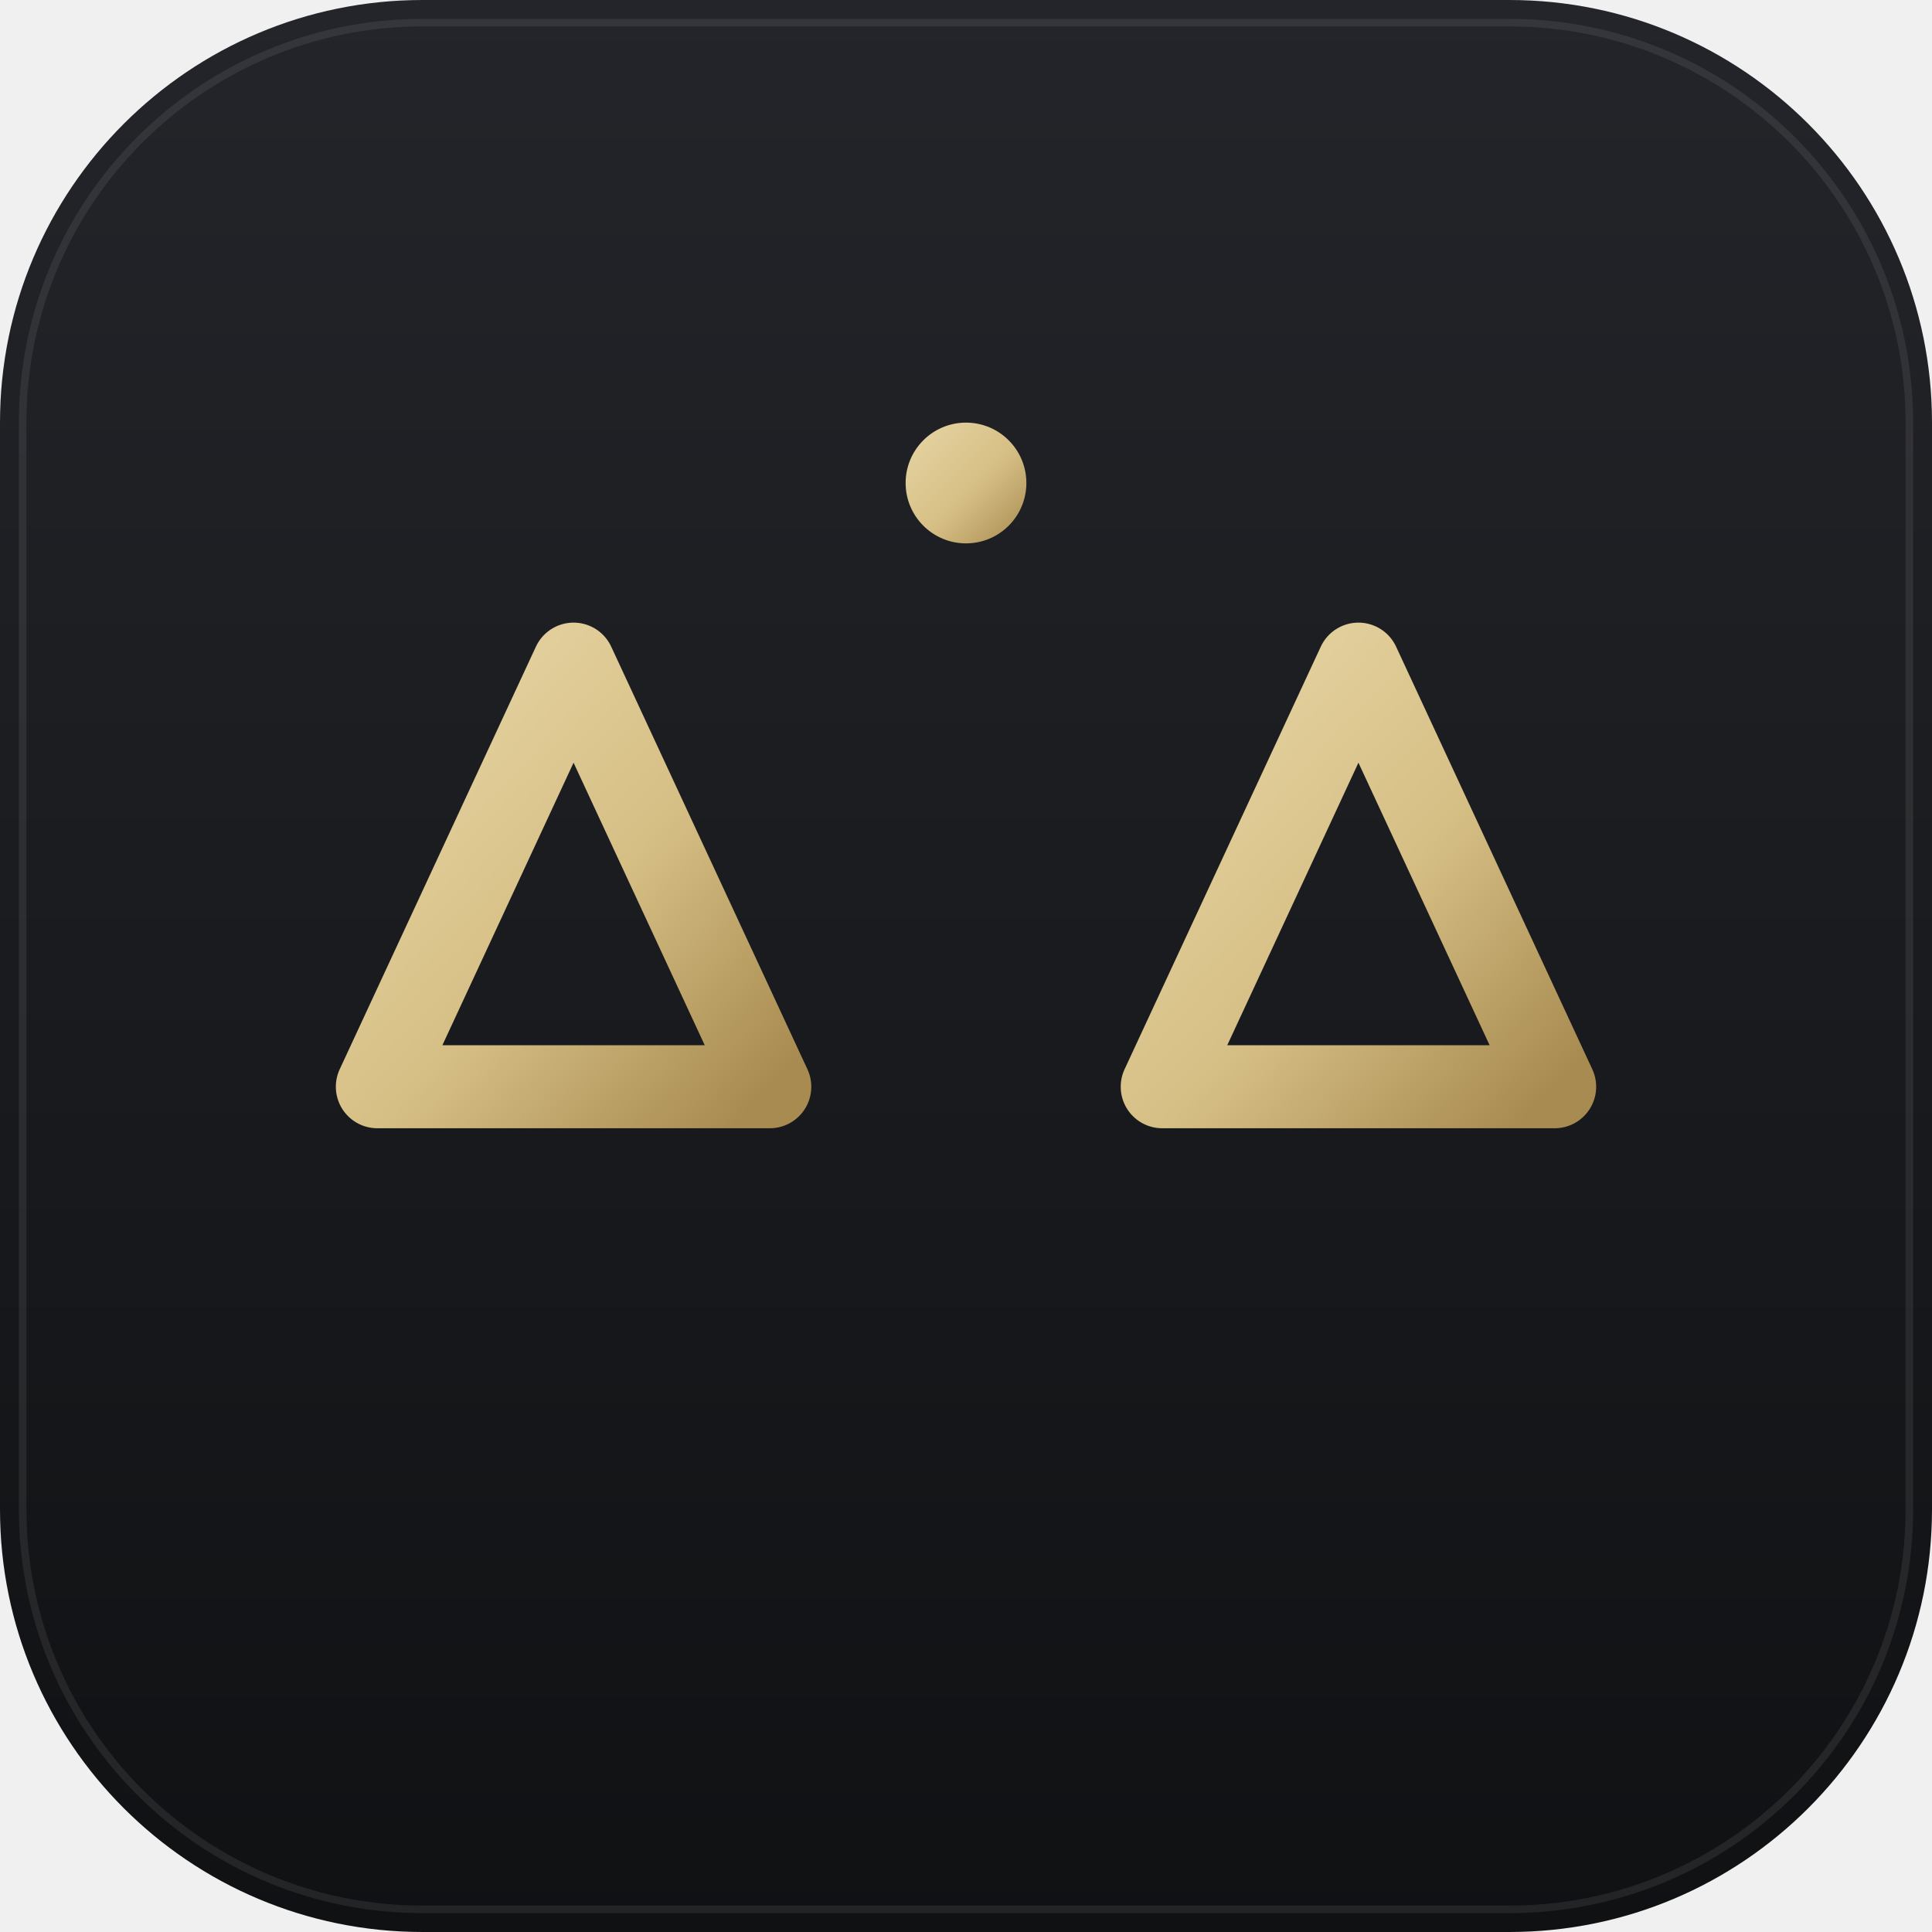
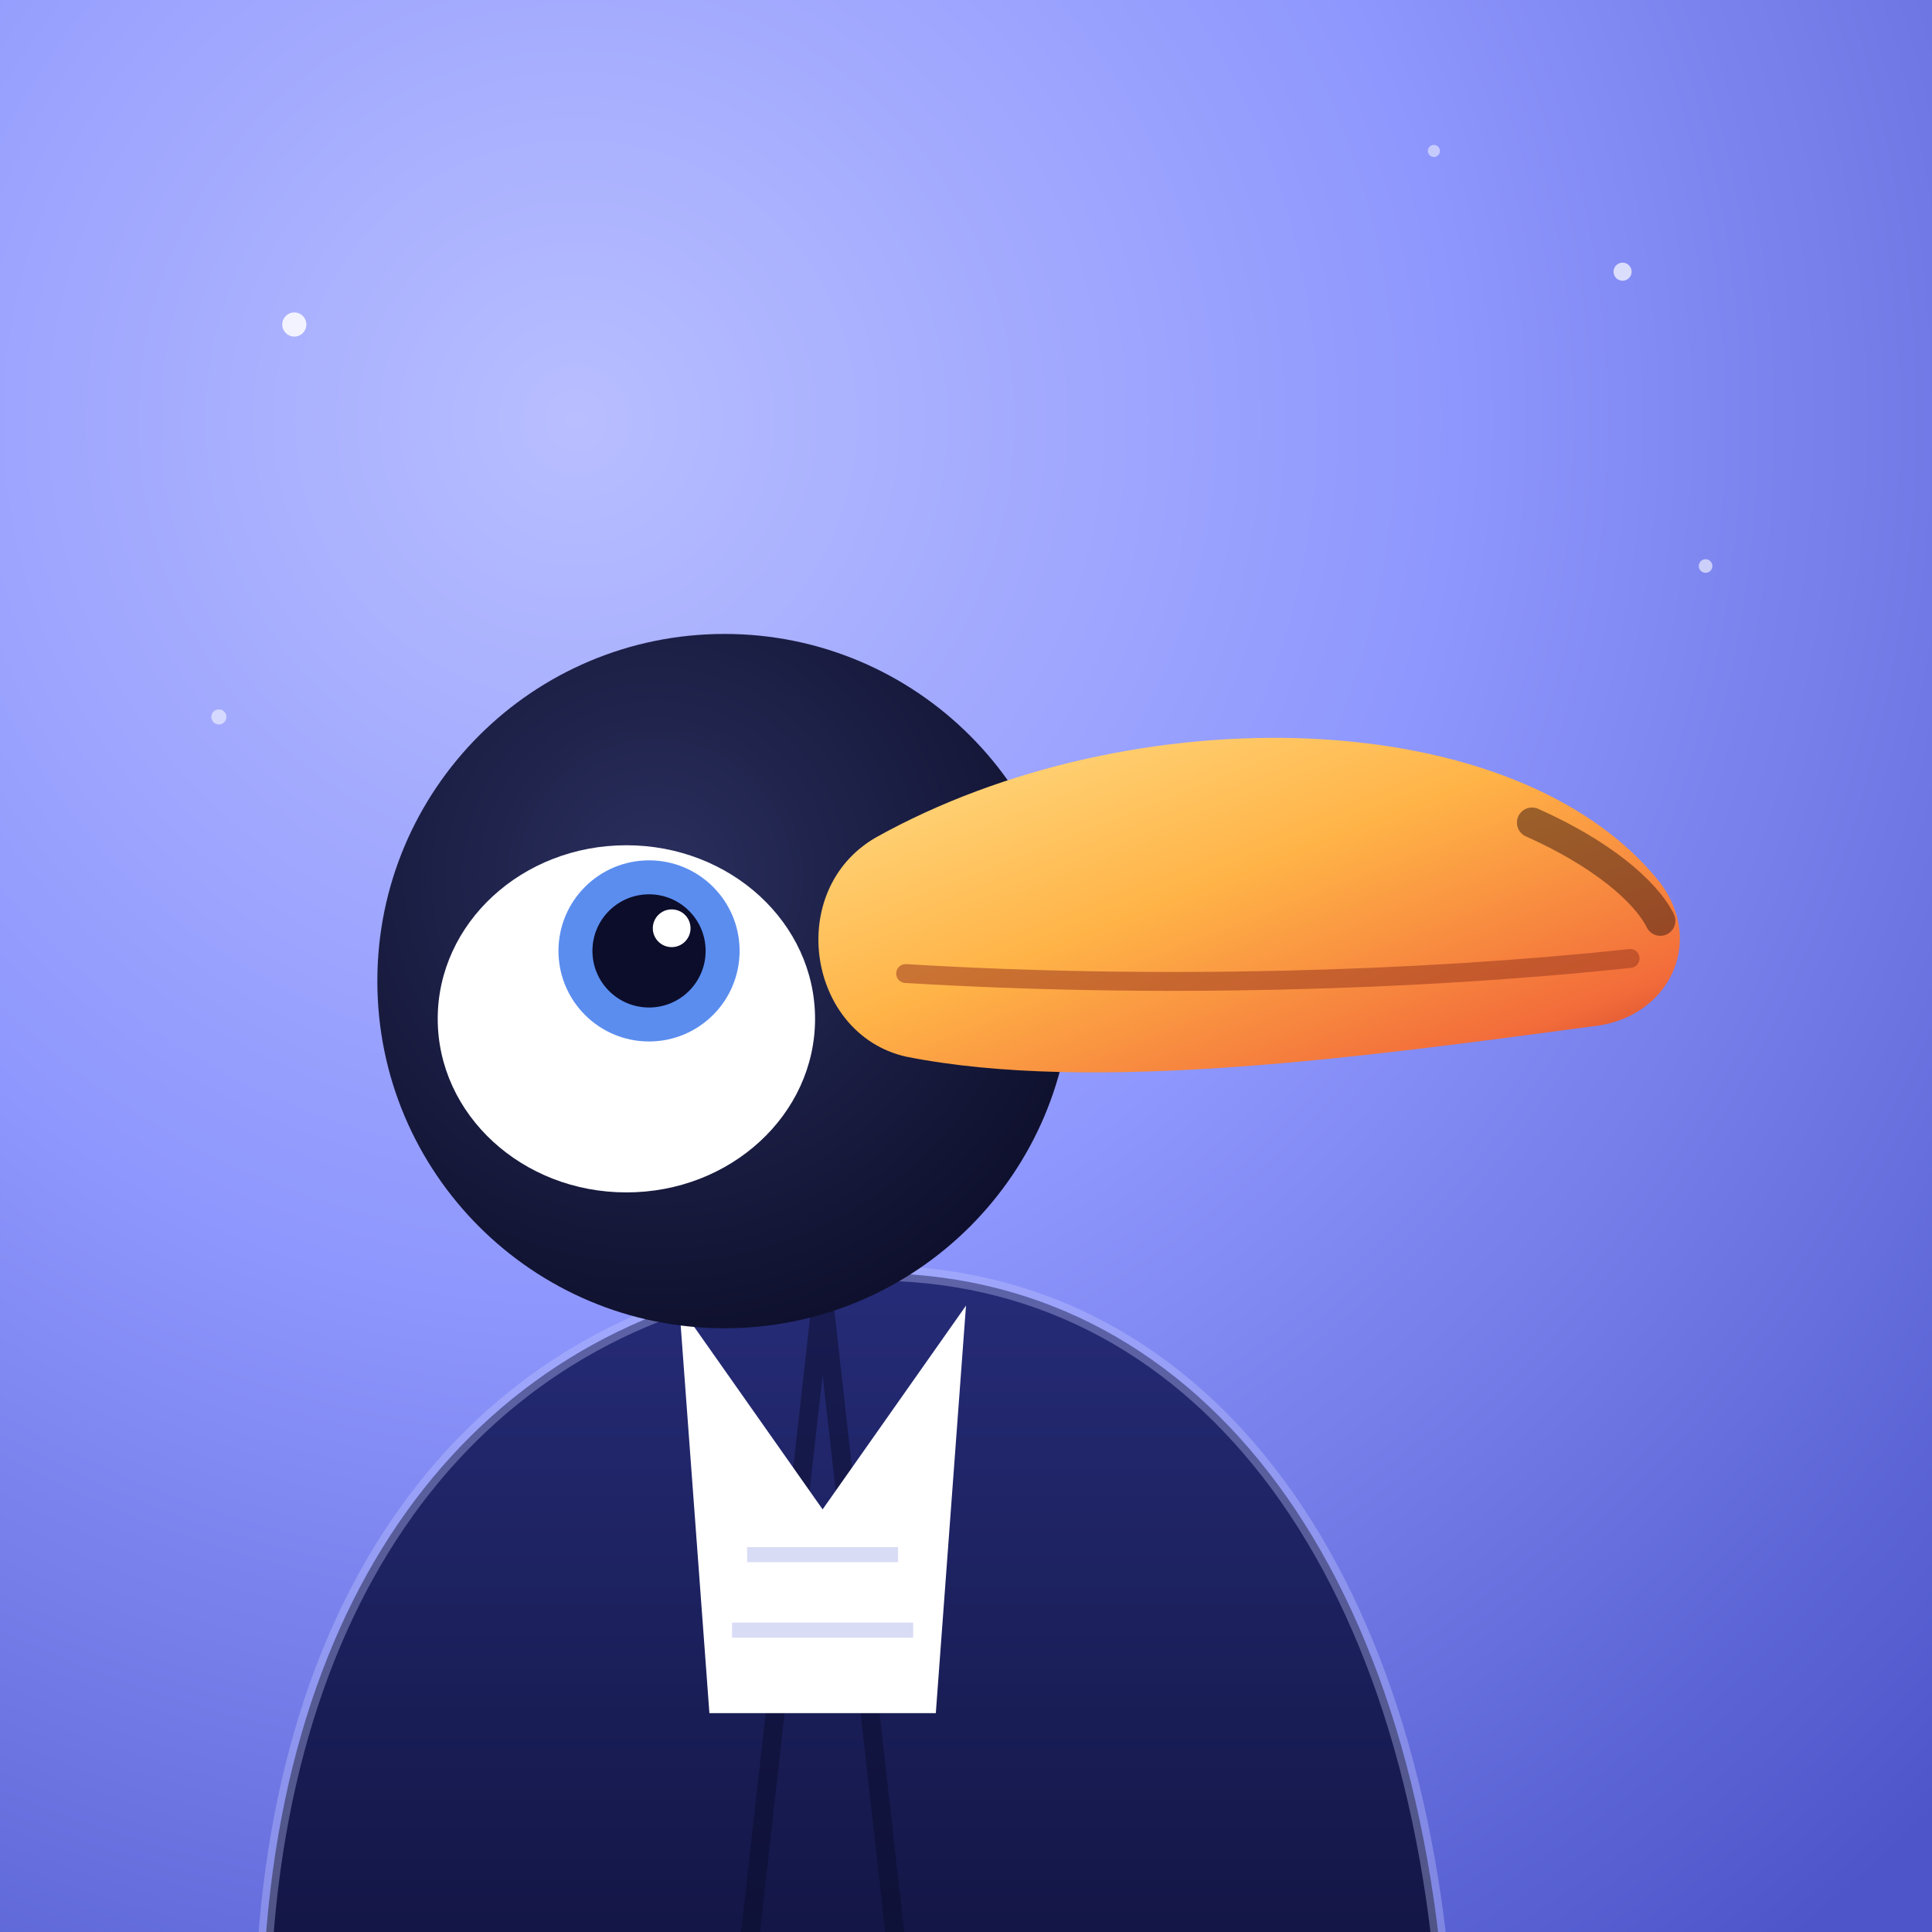
<svg xmlns="http://www.w3.org/2000/svg" viewBox="0 0 512 512">
  <defs>
-     <linearGradient id="bg" x1="0" y1="0" x2="0" y2="1">
-       <stop offset="0" stop-color="#23252A" />
-       <stop offset="1" stop-color="#101113" />
+     <radialGradient id="bg" cx=".3" cy=".22" r="1">
+       <stop offset="0" stop-color="#b8beff" />
+       <stop offset=".45" stop-color="#8e97fd" />
+       <stop offset="1" stop-color="#4d55c9" />
+     </radialGradient>
+     <linearGradient id="beak" x1="0" y1="0" x2="1" y2="1">
+       <stop offset="0" stop-color="#ffe08a" />
+       <stop offset=".45" stop-color="#ffb347" />
+       <stop offset=".85" stop-color="#f26b3a" />
+       <stop offset="1" stop-color="#c8402a" />
    </linearGradient>
-     <linearGradient id="g" x1="0" y1="0" x2="1" y2="1">
-       <stop offset="0" stop-color="#E8D6A6" />
-       <stop offset=".55" stop-color="#D6BF85" />
-       <stop offset="1" stop-color="#A88B50" />
+     <linearGradient id="toga" x1="0" y1="0" x2="0" y2="1">
+       <stop offset="0" stop-color="#262c78" />
+       <stop offset="1" stop-color="#121543" />
    </linearGradient>
+     <radialGradient id="head" cx=".4" cy=".35" r=".7">
+       <stop offset="0" stop-color="#2a2f5e" />
+       <stop offset="1" stop-color="#0d0f2b" />
+     </radialGradient>
  </defs>
-   <rect width="512" height="512" rx="112" fill="url(#bg)" />
-   <rect x="6" y="6" width="500" height="500" rx="106" fill="none" stroke="#fff" stroke-opacity=".08" stroke-width="2" />
-   <g fill="none" stroke="url(#g)" stroke-width="22" stroke-linecap="round" stroke-linejoin="round">
-     <path d="M256 128v264" />
-     <path d="M168 392h176" />
-     <path d="M152 176h208" />
-     <path d="M152 176l-52 112h104z" />
-     <path d="M360 176l-52 112h104z" />
+   <rect width="512" height="512" fill="url(#bg)" />
+   <g fill="#fff">
+     <circle cx="78" cy="86" r="3.2" opacity=".85" />
+     <circle cx="430" cy="72" r="2.4" opacity=".7" />
+     <circle cx="452" cy="150" r="1.8" opacity=".6" />
+     <circle cx="58" cy="190" r="2" opacity=".55" />
+     <circle cx="380" cy="40" r="1.6" opacity=".5" />
  </g>
-   <circle cx="256" cy="128" r="16" fill="url(#g)" />
+   <g transform="translate(-34 8)">
+     <path d="M104 512 C110 404 168 338 252 330 C340 322 404 392 416 512 Z" fill="url(#toga)" />
+     <path d="M104 512 C110 404 168 338 252 330 C340 322 404 392 416 512" fill="none" stroke="#c3c8ff" stroke-opacity=".35" stroke-width="4" />
+     <path d="M252 334 L232 512 M252 334 L272 512" stroke="#0b0d2a" stroke-opacity=".5" stroke-width="5" />
+     <path d="M214 338 L252 392 L290 338 L282 446 L222 446 Z" fill="#fff" />
+     <path d="M232 404 h40 M228 424 h48" stroke="#d9dcf5" stroke-width="4" />
+     <circle cx="226" cy="252" r="92" fill="url(#head)" />
+     <ellipse cx="200" cy="262" rx="50" ry="46" fill="#fff" />
+     <circle cx="206" cy="244" r="24" fill="#5b8def" />
+     <circle cx="206" cy="244" r="15" fill="#0b0d2a" />
+     <circle cx="212" cy="238" r="5" fill="#fff" />
+     <path d="M266 214 C334 176 436 178 474 226 C486 242 476 262 456 264 C396 272 324 282 274 272 C248 266 242 228 266 214 Z" fill="url(#beak)" />
+     <path d="M274 250 C340 254 410 252 466 246" fill="none" stroke="#9c3a1f" stroke-opacity=".55" stroke-width="5" stroke-linecap="round" />
+     <path d="M440 210 C458 218 470 228 474 236" fill="none" stroke="#3a1a10" stroke-opacity=".5" stroke-width="8" stroke-linecap="round" />
+   </g>
</svg>
